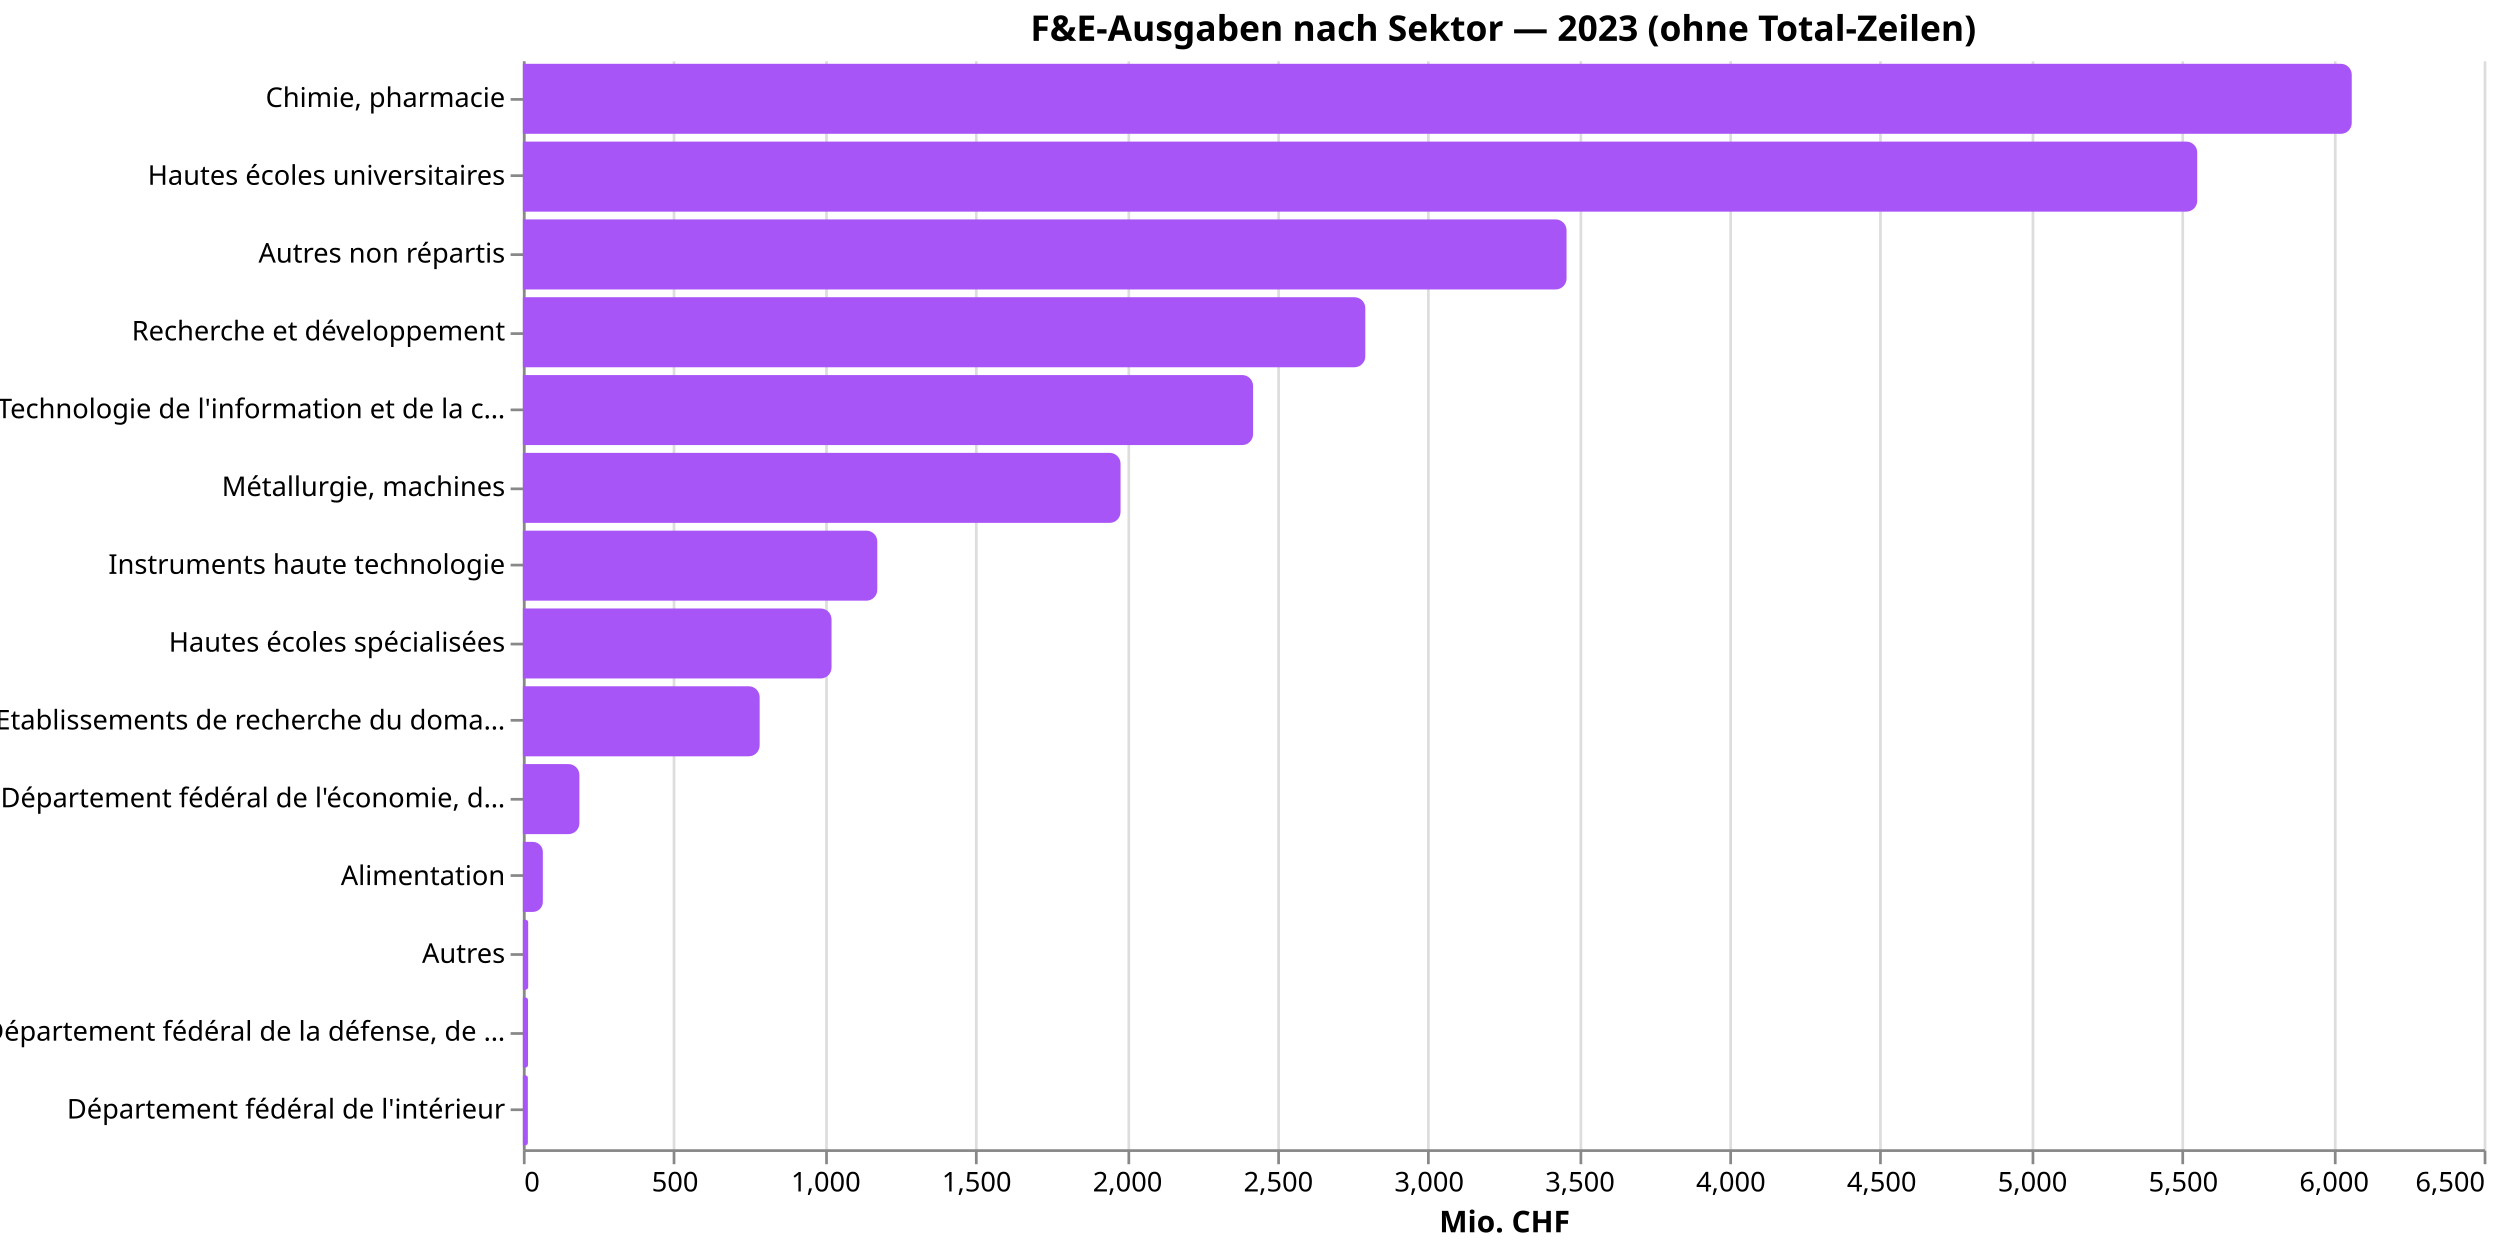
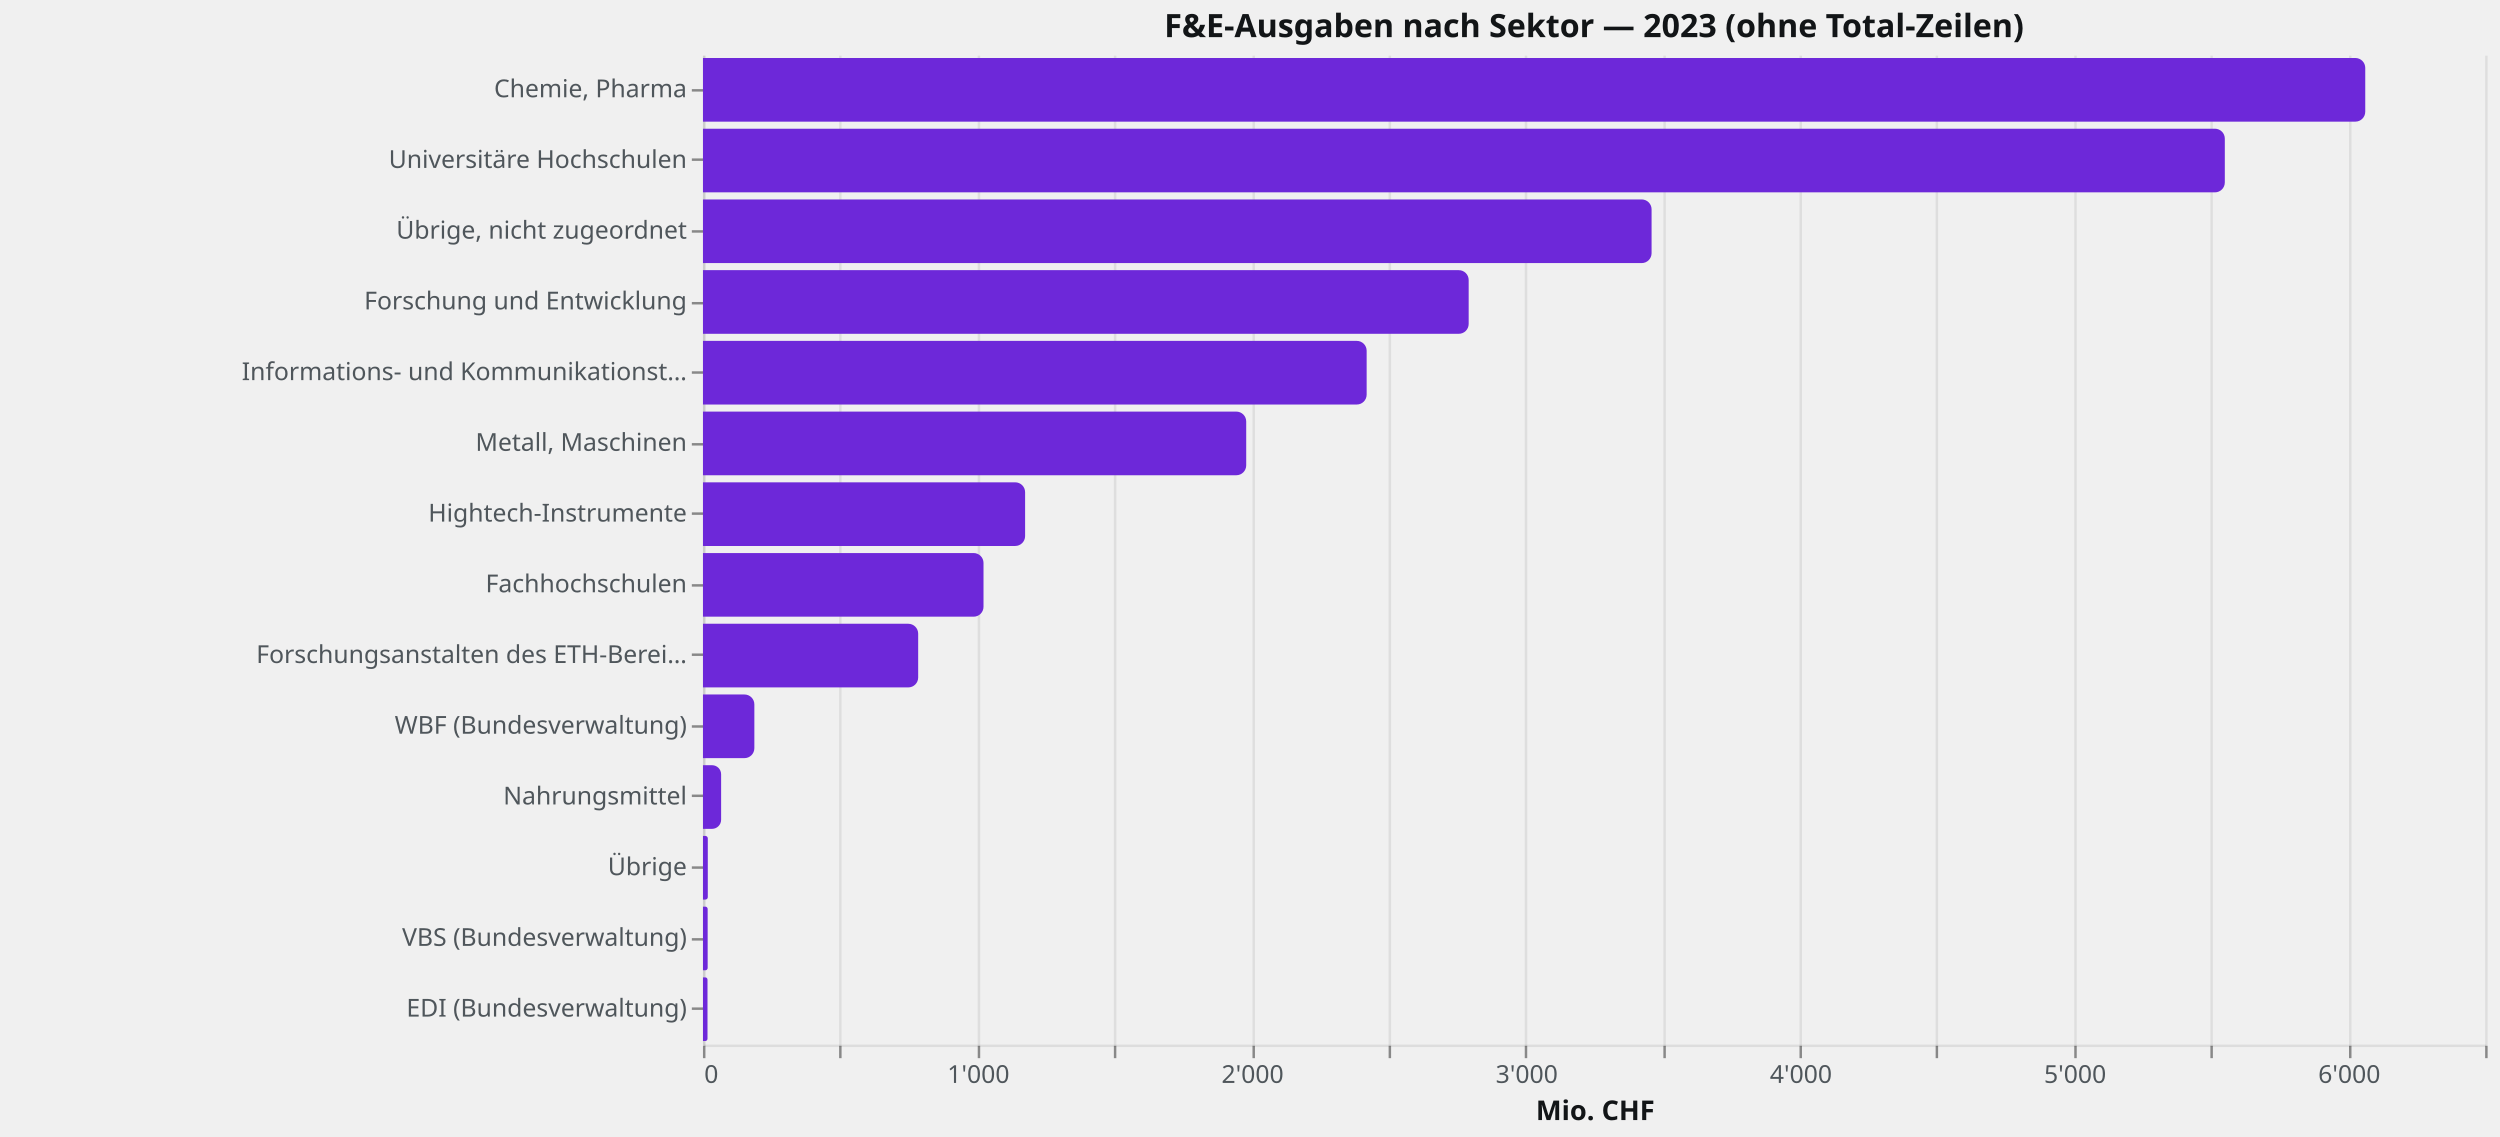
- <svg xmlns="http://www.w3.org/2000/svg" version="1.1" class="marks" width="918" height="459" viewBox="0 0 918 459">
-   <rect width="918" height="459" fill="white" />
-   <g fill="none" stroke-miterlimit="10" transform="translate(192,22)">
+ <svg xmlns="http://www.w3.org/2000/svg" version="1.1" class="marks" width="1010" height="459" viewBox="0 0 1010 459">
+   <g fill="none" stroke-miterlimit="10" transform="translate(284,22)">
    <g class="mark-group role-frame root" role="graphics-object" aria-roledescription="group mark container">
      <g transform="translate(0,0)">
        <path class="background" aria-hidden="true" d="M0.5,0.5h720v400h-720Z" />
        <g>
          <g class="mark-group role-axis" aria-hidden="true">
            <g transform="translate(0.5,400.5)">
              <path class="background" aria-hidden="true" d="M0,0h0v0h0Z" pointer-events="none" />
              <g>
                <g class="mark-rule role-axis-grid" pointer-events="none">
-                   <line transform="translate(0,0)" x2="0" y2="-400" stroke="#ddd" stroke-width="1" opacity="1" />
-                   <line transform="translate(55,0)" x2="0" y2="-400" stroke="#ddd" stroke-width="1" opacity="1" />
-                   <line transform="translate(111,0)" x2="0" y2="-400" stroke="#ddd" stroke-width="1" opacity="1" />
-                   <line transform="translate(166,0)" x2="0" y2="-400" stroke="#ddd" stroke-width="1" opacity="1" />
-                   <line transform="translate(222,0)" x2="0" y2="-400" stroke="#ddd" stroke-width="1" opacity="1" />
-                   <line transform="translate(277,0)" x2="0" y2="-400" stroke="#ddd" stroke-width="1" opacity="1" />
-                   <line transform="translate(332,0)" x2="0" y2="-400" stroke="#ddd" stroke-width="1" opacity="1" />
-                   <line transform="translate(388,0)" x2="0" y2="-400" stroke="#ddd" stroke-width="1" opacity="1" />
-                   <line transform="translate(443,0)" x2="0" y2="-400" stroke="#ddd" stroke-width="1" opacity="1" />
-                   <line transform="translate(498,0)" x2="0" y2="-400" stroke="#ddd" stroke-width="1" opacity="1" />
-                   <line transform="translate(554,0)" x2="0" y2="-400" stroke="#ddd" stroke-width="1" opacity="1" />
-                   <line transform="translate(609,0)" x2="0" y2="-400" stroke="#ddd" stroke-width="1" opacity="1" />
-                   <line transform="translate(665,0)" x2="0" y2="-400" stroke="#ddd" stroke-width="1" opacity="1" />
-                   <line transform="translate(720,0)" x2="0" y2="-400" stroke="#ddd" stroke-width="1" opacity="1" />
+                   <line transform="translate(0,0)" x2="0" y2="-400" stroke="rgba(18,21,23,0.08)" stroke-width="1" opacity="1" />
+                   <line transform="translate(55,0)" x2="0" y2="-400" stroke="rgba(18,21,23,0.08)" stroke-width="1" opacity="1" />
+                   <line transform="translate(111,0)" x2="0" y2="-400" stroke="rgba(18,21,23,0.08)" stroke-width="1" opacity="1" />
+                   <line transform="translate(166,0)" x2="0" y2="-400" stroke="rgba(18,21,23,0.08)" stroke-width="1" opacity="1" />
+                   <line transform="translate(222,0)" x2="0" y2="-400" stroke="rgba(18,21,23,0.08)" stroke-width="1" opacity="1" />
+                   <line transform="translate(277,0)" x2="0" y2="-400" stroke="rgba(18,21,23,0.08)" stroke-width="1" opacity="1" />
+                   <line transform="translate(332,0)" x2="0" y2="-400" stroke="rgba(18,21,23,0.08)" stroke-width="1" opacity="1" />
+                   <line transform="translate(388,0)" x2="0" y2="-400" stroke="rgba(18,21,23,0.08)" stroke-width="1" opacity="1" />
+                   <line transform="translate(443,0)" x2="0" y2="-400" stroke="rgba(18,21,23,0.08)" stroke-width="1" opacity="1" />
+                   <line transform="translate(498,0)" x2="0" y2="-400" stroke="rgba(18,21,23,0.08)" stroke-width="1" opacity="1" />
+                   <line transform="translate(554,0)" x2="0" y2="-400" stroke="rgba(18,21,23,0.08)" stroke-width="1" opacity="1" />
+                   <line transform="translate(609,0)" x2="0" y2="-400" stroke="rgba(18,21,23,0.08)" stroke-width="1" opacity="1" />
+                   <line transform="translate(665,0)" x2="0" y2="-400" stroke="rgba(18,21,23,0.08)" stroke-width="1" opacity="1" />
+                   <line transform="translate(720,0)" x2="0" y2="-400" stroke="rgba(18,21,23,0.08)" stroke-width="1" opacity="1" />
                </g>
              </g>
              <path class="foreground" aria-hidden="true" d="" pointer-events="none" display="none" />
            </g>
          </g>
-           <g class="mark-group role-axis" role="graphics-symbol" aria-roledescription="axis" aria-label="X-axis titled 'Mio. CHF' for a linear scale with values from 0 to 6,500">
+           <g class="mark-group role-axis" role="graphics-symbol" aria-roledescription="axis" aria-label="X-axis titled 'Mio. CHF' for a linear scale with values from 0 to 6'500">
            <g transform="translate(0.5,400.5)">
              <path class="background" aria-hidden="true" d="M0,0h0v0h0Z" pointer-events="none" />
              <g>
                <g class="mark-rule role-axis-tick" pointer-events="none">
                  <line transform="translate(0,0)" x2="0" y2="5" stroke="#888" stroke-width="1" opacity="1" />
                  <line transform="translate(55,0)" x2="0" y2="5" stroke="#888" stroke-width="1" opacity="1" />
                  <line transform="translate(111,0)" x2="0" y2="5" stroke="#888" stroke-width="1" opacity="1" />
                  <line transform="translate(166,0)" x2="0" y2="5" stroke="#888" stroke-width="1" opacity="1" />
                  <line transform="translate(222,0)" x2="0" y2="5" stroke="#888" stroke-width="1" opacity="1" />
                  <line transform="translate(277,0)" x2="0" y2="5" stroke="#888" stroke-width="1" opacity="1" />
                  <line transform="translate(332,0)" x2="0" y2="5" stroke="#888" stroke-width="1" opacity="1" />
                  <line transform="translate(388,0)" x2="0" y2="5" stroke="#888" stroke-width="1" opacity="1" />
                  <line transform="translate(443,0)" x2="0" y2="5" stroke="#888" stroke-width="1" opacity="1" />
                  <line transform="translate(498,0)" x2="0" y2="5" stroke="#888" stroke-width="1" opacity="1" />
                  <line transform="translate(554,0)" x2="0" y2="5" stroke="#888" stroke-width="1" opacity="1" />
                  <line transform="translate(609,0)" x2="0" y2="5" stroke="#888" stroke-width="1" opacity="1" />
                  <line transform="translate(665,0)" x2="0" y2="5" stroke="#888" stroke-width="1" opacity="1" />
                  <line transform="translate(720,0)" x2="0" y2="5" stroke="#888" stroke-width="1" opacity="1" />
                </g>
                <g class="mark-text role-axis-label" pointer-events="none">
-                   <text text-anchor="start" transform="translate(0,15)" font-family="Switzer, system-ui, sans-serif" font-size="10px" fill="#000" opacity="1">0</text>
-                   <text text-anchor="middle" transform="translate(55.38462,15)" font-family="Switzer, system-ui, sans-serif" font-size="10px" fill="#000" opacity="1">500</text>
-                   <text text-anchor="middle" transform="translate(110.7692,15)" font-family="Switzer, system-ui, sans-serif" font-size="10px" fill="#000" opacity="1">1,000</text>
-                   <text text-anchor="middle" transform="translate(166.1538,15)" font-family="Switzer, system-ui, sans-serif" font-size="10px" fill="#000" opacity="1">1,500</text>
-                   <text text-anchor="middle" transform="translate(221.5385,15)" font-family="Switzer, system-ui, sans-serif" font-size="10px" fill="#000" opacity="1">2,000</text>
-                   <text text-anchor="middle" transform="translate(276.9231,15)" font-family="Switzer, system-ui, sans-serif" font-size="10px" fill="#000" opacity="1">2,500</text>
-                   <text text-anchor="middle" transform="translate(332.3077,15)" font-family="Switzer, system-ui, sans-serif" font-size="10px" fill="#000" opacity="1">3,000</text>
-                   <text text-anchor="middle" transform="translate(387.6923,15)" font-family="Switzer, system-ui, sans-serif" font-size="10px" fill="#000" opacity="1">3,500</text>
-                   <text text-anchor="middle" transform="translate(443.0769,15)" font-family="Switzer, system-ui, sans-serif" font-size="10px" fill="#000" opacity="1">4,000</text>
-                   <text text-anchor="middle" transform="translate(498.4615,15)" font-family="Switzer, system-ui, sans-serif" font-size="10px" fill="#000" opacity="1">4,500</text>
-                   <text text-anchor="middle" transform="translate(553.8462,15)" font-family="Switzer, system-ui, sans-serif" font-size="10px" fill="#000" opacity="1">5,000</text>
-                   <text text-anchor="middle" transform="translate(609.2308,15)" font-family="Switzer, system-ui, sans-serif" font-size="10px" fill="#000" opacity="1">5,500</text>
-                   <text text-anchor="middle" transform="translate(664.6154,15)" font-family="Switzer, system-ui, sans-serif" font-size="10px" fill="#000" opacity="1">6,000</text>
-                   <text text-anchor="end" transform="translate(720,15)" font-family="Switzer, system-ui, sans-serif" font-size="10px" fill="#000" opacity="1">6,500</text>
+                   <text text-anchor="start" transform="translate(0,15)" font-family="Switzer, system-ui, sans-serif" font-size="10px" fill="#4f565b" opacity="1">0</text>
+                   <text text-anchor="middle" transform="translate(55.38462,15)" font-family="Switzer, system-ui, sans-serif" font-size="10px" fill="#4f565b" opacity="0">500</text>
+                   <text text-anchor="middle" transform="translate(110.7692,15)" font-family="Switzer, system-ui, sans-serif" font-size="10px" fill="#4f565b" opacity="1">1'000</text>
+                   <text text-anchor="middle" transform="translate(166.1538,15)" font-family="Switzer, system-ui, sans-serif" font-size="10px" fill="#4f565b" opacity="0">1'500</text>
+                   <text text-anchor="middle" transform="translate(221.5385,15)" font-family="Switzer, system-ui, sans-serif" font-size="10px" fill="#4f565b" opacity="1">2'000</text>
+                   <text text-anchor="middle" transform="translate(276.9231,15)" font-family="Switzer, system-ui, sans-serif" font-size="10px" fill="#4f565b" opacity="0">2'500</text>
+                   <text text-anchor="middle" transform="translate(332.3077,15)" font-family="Switzer, system-ui, sans-serif" font-size="10px" fill="#4f565b" opacity="1">3'000</text>
+                   <text text-anchor="middle" transform="translate(387.6923,15)" font-family="Switzer, system-ui, sans-serif" font-size="10px" fill="#4f565b" opacity="0">3'500</text>
+                   <text text-anchor="middle" transform="translate(443.0769,15)" font-family="Switzer, system-ui, sans-serif" font-size="10px" fill="#4f565b" opacity="1">4'000</text>
+                   <text text-anchor="middle" transform="translate(498.4615,15)" font-family="Switzer, system-ui, sans-serif" font-size="10px" fill="#4f565b" opacity="0">4'500</text>
+                   <text text-anchor="middle" transform="translate(553.8462,15)" font-family="Switzer, system-ui, sans-serif" font-size="10px" fill="#4f565b" opacity="1">5'000</text>
+                   <text text-anchor="middle" transform="translate(609.2308,15)" font-family="Switzer, system-ui, sans-serif" font-size="10px" fill="#4f565b" opacity="0">5'500</text>
+                   <text text-anchor="middle" transform="translate(664.6154,15)" font-family="Switzer, system-ui, sans-serif" font-size="10px" fill="#4f565b" opacity="1">6'000</text>
+                   <text text-anchor="end" transform="translate(720,15)" font-family="Switzer, system-ui, sans-serif" font-size="10px" fill="#4f565b" opacity="0">6'500</text>
                </g>
                <g class="mark-rule role-axis-domain" pointer-events="none">
-                   <line transform="translate(0,0)" x2="720" y2="0" stroke="#888" stroke-width="1" opacity="1" />
+                   <line transform="translate(0,0)" x2="720" y2="0" stroke="rgba(0,0,0,0.08)" stroke-width="1" opacity="1" />
                </g>
                <g class="mark-text role-axis-title" pointer-events="none">
-                   <text text-anchor="middle" transform="translate(360,30)" font-family="Switzer, system-ui, sans-serif" font-size="11px" font-weight="bold" fill="#000" opacity="1">Mio. CHF</text>
+                   <text text-anchor="middle" transform="translate(360,30)" font-family="Switzer, system-ui, sans-serif" font-size="11px" font-weight="bold" fill="#121517" opacity="1">Mio. CHF</text>
                </g>
              </g>
              <path class="foreground" aria-hidden="true" d="" pointer-events="none" display="none" />
            </g>
          </g>
-           <g class="mark-group role-axis" role="graphics-symbol" aria-roledescription="axis" aria-label="Y-axis for a discrete scale with 14 values: Chimie, pharmacie, Hautes écoles universitaires, Autres non répartis, Recherche et développement, Technologie de l'information et de la communication, ending with Département fédéral de l'intérieur">
+           <g class="mark-group role-axis" role="graphics-symbol" aria-roledescription="axis" aria-label="Y-axis for a discrete scale with 14 values: Chemie, Pharma, Universitäre Hochschulen, Übrige, nicht zugeordnet, Forschung und Entwicklung, Informations- und Kommunikationstechnologie, ending with EDI (Bundesverwaltung)">
            <g transform="translate(0.5,0.5)">
              <path class="background" aria-hidden="true" d="M0,0h0v0h0Z" pointer-events="none" />
              <g>
                <g class="mark-rule role-axis-tick" pointer-events="none">
                  <line transform="translate(0,14)" x2="-5" y2="0" stroke="#888" stroke-width="1" opacity="1" />
                  <line transform="translate(0,42)" x2="-5" y2="0" stroke="#888" stroke-width="1" opacity="1" />
                  <line transform="translate(0,71)" x2="-5" y2="0" stroke="#888" stroke-width="1" opacity="1" />
                  <line transform="translate(0,100)" x2="-5" y2="0" stroke="#888" stroke-width="1" opacity="1" />
                  <line transform="translate(0,128)" x2="-5" y2="0" stroke="#888" stroke-width="1" opacity="1" />
                  <line transform="translate(0,157)" x2="-5" y2="0" stroke="#888" stroke-width="1" opacity="1" />
                  <line transform="translate(0,185)" x2="-5" y2="0" stroke="#888" stroke-width="1" opacity="1" />
                  <line transform="translate(0,214)" x2="-5" y2="0" stroke="#888" stroke-width="1" opacity="1" />
                  <line transform="translate(0,242)" x2="-5" y2="0" stroke="#888" stroke-width="1" opacity="1" />
                  <line transform="translate(0,271)" x2="-5" y2="0" stroke="#888" stroke-width="1" opacity="1" />
                  <line transform="translate(0,299)" x2="-5" y2="0" stroke="#888" stroke-width="1" opacity="1" />
                  <line transform="translate(0,328)" x2="-5" y2="0" stroke="#888" stroke-width="1" opacity="1" />
                  <line transform="translate(0,357)" x2="-5" y2="0" stroke="#888" stroke-width="1" opacity="1" />
                  <line transform="translate(0,385)" x2="-5" y2="0" stroke="#888" stroke-width="1" opacity="1" />
                </g>
                <g class="mark-text role-axis-label" pointer-events="none">
-                   <text text-anchor="end" transform="translate(-7,16.78571)" font-family="Switzer, system-ui, sans-serif" font-size="10px" fill="#000" opacity="1">Chimie, pharmacie</text>
-                   <text text-anchor="end" transform="translate(-7,45.35714)" font-family="Switzer, system-ui, sans-serif" font-size="10px" fill="#000" opacity="1">Hautes écoles universitaires</text>
-                   <text text-anchor="end" transform="translate(-7,73.92857)" font-family="Switzer, system-ui, sans-serif" font-size="10px" fill="#000" opacity="1">Autres non répartis</text>
-                   <text text-anchor="end" transform="translate(-7,102.5)" font-family="Switzer, system-ui, sans-serif" font-size="10px" fill="#000" opacity="1">Recherche et développement</text>
-                   <text text-anchor="end" transform="translate(-7,131.0714)" font-family="Switzer, system-ui, sans-serif" font-size="10px" fill="#000" opacity="1">Technologie de l'information et de la c…</text>
-                   <text text-anchor="end" transform="translate(-7,159.6429)" font-family="Switzer, system-ui, sans-serif" font-size="10px" fill="#000" opacity="1">Métallurgie, machines</text>
-                   <text text-anchor="end" transform="translate(-7,188.2143)" font-family="Switzer, system-ui, sans-serif" font-size="10px" fill="#000" opacity="1">Instruments haute technologie</text>
-                   <text text-anchor="end" transform="translate(-7,216.7857)" font-family="Switzer, system-ui, sans-serif" font-size="10px" fill="#000" opacity="1">Hautes écoles spécialisées</text>
-                   <text text-anchor="end" transform="translate(-7,245.3571)" font-family="Switzer, system-ui, sans-serif" font-size="10px" fill="#000" opacity="1">Etablissements de recherche du doma…</text>
-                   <text text-anchor="end" transform="translate(-7,273.9286)" font-family="Switzer, system-ui, sans-serif" font-size="10px" fill="#000" opacity="1">Département fédéral de l'économie, d…</text>
-                   <text text-anchor="end" transform="translate(-7,302.5)" font-family="Switzer, system-ui, sans-serif" font-size="10px" fill="#000" opacity="1">Alimentation</text>
-                   <text text-anchor="end" transform="translate(-7,331.0714)" font-family="Switzer, system-ui, sans-serif" font-size="10px" fill="#000" opacity="1">Autres</text>
-                   <text text-anchor="end" transform="translate(-7,359.6429)" font-family="Switzer, system-ui, sans-serif" font-size="10px" fill="#000" opacity="1">Département fédéral de la défense, de …</text>
-                   <text text-anchor="end" transform="translate(-7,388.2143)" font-family="Switzer, system-ui, sans-serif" font-size="10px" fill="#000" opacity="1">Département fédéral de l'intérieur</text>
+                   <text text-anchor="end" transform="translate(-7,16.78571)" font-family="Switzer, system-ui, sans-serif" font-size="10px" fill="#4f565b" opacity="1">Chemie, Pharma</text>
+                   <text text-anchor="end" transform="translate(-7,45.35714)" font-family="Switzer, system-ui, sans-serif" font-size="10px" fill="#4f565b" opacity="1">Universitäre Hochschulen</text>
+                   <text text-anchor="end" transform="translate(-7,73.92857)" font-family="Switzer, system-ui, sans-serif" font-size="10px" fill="#4f565b" opacity="1">Übrige, nicht zugeordnet</text>
+                   <text text-anchor="end" transform="translate(-7,102.5)" font-family="Switzer, system-ui, sans-serif" font-size="10px" fill="#4f565b" opacity="1">Forschung und Entwicklung</text>
+                   <text text-anchor="end" transform="translate(-7,131.0714)" font-family="Switzer, system-ui, sans-serif" font-size="10px" fill="#4f565b" opacity="1">Informations- und Kommunikationst…</text>
+                   <text text-anchor="end" transform="translate(-7,159.6429)" font-family="Switzer, system-ui, sans-serif" font-size="10px" fill="#4f565b" opacity="1">Metall, Maschinen</text>
+                   <text text-anchor="end" transform="translate(-7,188.2143)" font-family="Switzer, system-ui, sans-serif" font-size="10px" fill="#4f565b" opacity="1">Hightech-Instrumente</text>
+                   <text text-anchor="end" transform="translate(-7,216.7857)" font-family="Switzer, system-ui, sans-serif" font-size="10px" fill="#4f565b" opacity="1">Fachhochschulen</text>
+                   <text text-anchor="end" transform="translate(-7,245.3571)" font-family="Switzer, system-ui, sans-serif" font-size="10px" fill="#4f565b" opacity="1">Forschungsanstalten des ETH-Berei…</text>
+                   <text text-anchor="end" transform="translate(-7,273.9286)" font-family="Switzer, system-ui, sans-serif" font-size="10px" fill="#4f565b" opacity="1">WBF (Bundesverwaltung)</text>
+                   <text text-anchor="end" transform="translate(-7,302.5)" font-family="Switzer, system-ui, sans-serif" font-size="10px" fill="#4f565b" opacity="1">Nahrungsmittel</text>
+                   <text text-anchor="end" transform="translate(-7,331.0714)" font-family="Switzer, system-ui, sans-serif" font-size="10px" fill="#4f565b" opacity="1">Übrige</text>
+                   <text text-anchor="end" transform="translate(-7,359.6429)" font-family="Switzer, system-ui, sans-serif" font-size="10px" fill="#4f565b" opacity="1">VBS (Bundesverwaltung)</text>
+                   <text text-anchor="end" transform="translate(-7,388.2143)" font-family="Switzer, system-ui, sans-serif" font-size="10px" fill="#4f565b" opacity="1">EDI (Bundesverwaltung)</text>
                </g>
                <g class="mark-rule role-axis-domain" pointer-events="none">
-                   <line transform="translate(0,0)" x2="0" y2="400" stroke="#888" stroke-width="1" opacity="1" />
+                   <line transform="translate(0,0)" x2="0" y2="400" stroke="rgba(0,0,0,0.08)" stroke-width="1" opacity="1" />
                </g>
              </g>
              <path class="foreground" aria-hidden="true" d="" pointer-events="none" display="none" />
            </g>
          </g>
          <g class="mark-group role-scope" role="graphics-object" aria-roledescription="group mark container">
            <g transform="translate(0,1.428571)">
              <path class="background" aria-hidden="true" d="M0,0L667.561,0C669.768,0,671.561,1.792,671.561,4L671.561,21.714C671.561,23.922,669.768,25.714,667.561,25.714L0,25.714C0,25.714,0,25.714,0,25.714L0,0C0,0,0,0,0,0Z" />
-               <g clip-path="url(#clip195)">
-                 <g class="mark-group role-scope" role="graphics-object" aria-roledescription="group mark container">
-                   <g transform="translate(0,0)">
-                     <path class="background" aria-hidden="true" d="M0,0h0v25.714h0Z" />
-                     <g>
-                       <g class="mark-rect role-mark marks" role="graphics-object" aria-roledescription="rect mark container">
-                         <path aria-label="Mio. CHF: 6062.7; Sektor: Chimie, pharmacie" role="graphics-symbol" aria-roledescription="bar" d="M0,0h671.561v25.714h-671.561Z" fill="#a855f7" />
+               <g clip-path="url(#clip122)">
+                 <g class="mark-group role-scope" role="graphics-object" aria-roledescription="group mark container">
+                   <g transform="translate(0,0)">
+                     <path class="background" aria-hidden="true" d="M0,0h0v25.714h0Z" />
+                     <g>
+                       <g class="mark-rect role-mark marks" role="graphics-object" aria-roledescription="rect mark container">
+                         <path aria-label="Mio. CHF: 6062.7; Sektor: Chemie, Pharma" role="graphics-symbol" aria-roledescription="bar" d="M0,0h671.561v25.714h-671.561Z" fill="#6d28d9" />
                      </g>
                    </g>
                    <path class="foreground" aria-hidden="true" d="" display="none" />
                  </g>
                </g>
              </g>
              <path class="foreground" aria-hidden="true" d="" display="none" />
            </g>
            <g transform="translate(0,30)">
              <path class="background" aria-hidden="true" d="M0,0L610.825,0C613.032,0,614.825,1.792,614.825,4L614.825,21.714C614.825,23.922,613.032,25.714,610.825,25.714L0,25.714C0,25.714,0,25.714,0,25.714L0,0C0,0,0,0,0,0Z" />
-               <g clip-path="url(#clip196)">
-                 <g class="mark-group role-scope" role="graphics-object" aria-roledescription="group mark container">
-                   <g transform="translate(0,0)">
-                     <path class="background" aria-hidden="true" d="M0,0h0v25.714h0Z" />
-                     <g>
-                       <g class="mark-rect role-mark marks" role="graphics-object" aria-roledescription="rect mark container">
-                         <path aria-label="Mio. CHF: 5550.5; Sektor: Hautes écoles universitaires" role="graphics-symbol" aria-roledescription="bar" d="M0,0h614.825v25.714h-614.825Z" fill="#a855f7" />
+               <g clip-path="url(#clip123)">
+                 <g class="mark-group role-scope" role="graphics-object" aria-roledescription="group mark container">
+                   <g transform="translate(0,0)">
+                     <path class="background" aria-hidden="true" d="M0,0h0v25.714h0Z" />
+                     <g>
+                       <g class="mark-rect role-mark marks" role="graphics-object" aria-roledescription="rect mark container">
+                         <path aria-label="Mio. CHF: 5550.5; Sektor: Universitäre Hochschulen" role="graphics-symbol" aria-roledescription="bar" d="M0,0h614.825v25.714h-614.825Z" fill="#6d28d9" />
                      </g>
                    </g>
                    <path class="foreground" aria-hidden="true" d="" display="none" />
                  </g>
                </g>
              </g>
              <path class="foreground" aria-hidden="true" d="" display="none" />
            </g>
            <g transform="translate(0,58.57143)">
              <path class="background" aria-hidden="true" d="M0,0L379.239,0C381.447,0,383.239,1.792,383.239,4L383.239,21.714C383.239,23.922,381.447,25.714,379.239,25.714L0,25.714C0,25.714,0,25.714,0,25.714L0,0C0,0,0,0,0,0Z" />
-               <g clip-path="url(#clip197)">
-                 <g class="mark-group role-scope" role="graphics-object" aria-roledescription="group mark container">
-                   <g transform="translate(0,0)">
-                     <path class="background" aria-hidden="true" d="M0,0h0v25.714h0Z" />
-                     <g>
-                       <g class="mark-rect role-mark marks" role="graphics-object" aria-roledescription="rect mark container">
-                         <path aria-label="Mio. CHF: 3459.8; Sektor: Autres non répartis" role="graphics-symbol" aria-roledescription="bar" d="M0,0h383.239v25.714h-383.239Z" fill="#a855f7" />
+               <g clip-path="url(#clip124)">
+                 <g class="mark-group role-scope" role="graphics-object" aria-roledescription="group mark container">
+                   <g transform="translate(0,0)">
+                     <path class="background" aria-hidden="true" d="M0,0h0v25.714h0Z" />
+                     <g>
+                       <g class="mark-rect role-mark marks" role="graphics-object" aria-roledescription="rect mark container">
+                         <path aria-label="Mio. CHF: 3459.8; Sektor: Übrige, nicht zugeordnet" role="graphics-symbol" aria-roledescription="bar" d="M0,0h383.239v25.714h-383.239Z" fill="#6d28d9" />
                      </g>
                    </g>
                    <path class="foreground" aria-hidden="true" d="" display="none" />
                  </g>
                </g>
              </g>
              <path class="foreground" aria-hidden="true" d="" display="none" />
            </g>
            <g transform="translate(0,87.14286)">
              <path class="background" aria-hidden="true" d="M0,0L305.345,0C307.553,0,309.345,1.792,309.345,4L309.345,21.714C309.345,23.922,307.553,25.714,305.345,25.714L0,25.714C0,25.714,0,25.714,0,25.714L0,0C0,0,0,0,0,0Z" />
-               <g clip-path="url(#clip198)">
-                 <g class="mark-group role-scope" role="graphics-object" aria-roledescription="group mark container">
-                   <g transform="translate(0,0)">
-                     <path class="background" aria-hidden="true" d="M0,0h0v25.714h0Z" />
-                     <g>
-                       <g class="mark-rect role-mark marks" role="graphics-object" aria-roledescription="rect mark container">
-                         <path aria-label="Mio. CHF: 2792.7; Sektor: Recherche et développement" role="graphics-symbol" aria-roledescription="bar" d="M0,0h309.345v25.714h-309.345Z" fill="#a855f7" />
+               <g clip-path="url(#clip125)">
+                 <g class="mark-group role-scope" role="graphics-object" aria-roledescription="group mark container">
+                   <g transform="translate(0,0)">
+                     <path class="background" aria-hidden="true" d="M0,0h0v25.714h0Z" />
+                     <g>
+                       <g class="mark-rect role-mark marks" role="graphics-object" aria-roledescription="rect mark container">
+                         <path aria-label="Mio. CHF: 2792.7; Sektor: Forschung und Entwicklung" role="graphics-symbol" aria-roledescription="bar" d="M0,0h309.345v25.714h-309.345Z" fill="#6d28d9" />
                      </g>
                    </g>
                    <path class="foreground" aria-hidden="true" d="" display="none" />
                  </g>
                </g>
              </g>
              <path class="foreground" aria-hidden="true" d="" display="none" />
            </g>
            <g transform="translate(0,115.7143)">
              <path class="background" aria-hidden="true" d="M0,0L264.128,0C266.336,0,268.128,1.792,268.128,4L268.128,21.714C268.128,23.922,266.336,25.714,264.128,25.714L0,25.714C0,25.714,0,25.714,0,25.714L0,0C0,0,0,0,0,0Z" />
-               <g clip-path="url(#clip199)">
-                 <g class="mark-group role-scope" role="graphics-object" aria-roledescription="group mark container">
-                   <g transform="translate(0,0)">
-                     <path class="background" aria-hidden="true" d="M0,0h0v25.714h0Z" />
-                     <g>
-                       <g class="mark-rect role-mark marks" role="graphics-object" aria-roledescription="rect mark container">
-                         <path aria-label="Mio. CHF: 2420.6; Sektor: Technologie de l'information et de la communication" role="graphics-symbol" aria-roledescription="bar" d="M0,0h268.128v25.714h-268.128Z" fill="#a855f7" />
+               <g clip-path="url(#clip126)">
+                 <g class="mark-group role-scope" role="graphics-object" aria-roledescription="group mark container">
+                   <g transform="translate(0,0)">
+                     <path class="background" aria-hidden="true" d="M0,0h0v25.714h0Z" />
+                     <g>
+                       <g class="mark-rect role-mark marks" role="graphics-object" aria-roledescription="rect mark container">
+                         <path aria-label="Mio. CHF: 2420.6; Sektor: Informations- und Kommunikationstechnologie" role="graphics-symbol" aria-roledescription="bar" d="M0,0h268.128v25.714h-268.128Z" fill="#6d28d9" />
                      </g>
                    </g>
                    <path class="foreground" aria-hidden="true" d="" display="none" />
                  </g>
                </g>
              </g>
              <path class="foreground" aria-hidden="true" d="" display="none" />
            </g>
            <g transform="translate(0,144.2857)">
              <path class="background" aria-hidden="true" d="M0,0L215.467,0C217.675,0,219.467,1.792,219.467,4L219.467,21.714C219.467,23.922,217.675,25.714,215.467,25.714L0,25.714C0,25.714,0,25.714,0,25.714L0,0C0,0,0,0,0,0Z" />
-               <g clip-path="url(#clip200)">
-                 <g class="mark-group role-scope" role="graphics-object" aria-roledescription="group mark container">
-                   <g transform="translate(0,0)">
-                     <path class="background" aria-hidden="true" d="M0,0h0v25.714h0Z" />
-                     <g>
-                       <g class="mark-rect role-mark marks" role="graphics-object" aria-roledescription="rect mark container">
-                         <path aria-label="Mio. CHF: 1981.3; Sektor: Métallurgie, machines" role="graphics-symbol" aria-roledescription="bar" d="M0,0h219.467v25.714h-219.467Z" fill="#a855f7" />
+               <g clip-path="url(#clip127)">
+                 <g class="mark-group role-scope" role="graphics-object" aria-roledescription="group mark container">
+                   <g transform="translate(0,0)">
+                     <path class="background" aria-hidden="true" d="M0,0h0v25.714h0Z" />
+                     <g>
+                       <g class="mark-rect role-mark marks" role="graphics-object" aria-roledescription="rect mark container">
+                         <path aria-label="Mio. CHF: 1981.3; Sektor: Metall, Maschinen" role="graphics-symbol" aria-roledescription="bar" d="M0,0h219.467v25.714h-219.467Z" fill="#6d28d9" />
                      </g>
                    </g>
                    <path class="foreground" aria-hidden="true" d="" display="none" />
                  </g>
                </g>
              </g>
              <path class="foreground" aria-hidden="true" d="" display="none" />
            </g>
            <g transform="translate(0,172.8571)">
              <path class="background" aria-hidden="true" d="M0,0L126.143,0C128.35,0,130.143,1.792,130.143,4L130.143,21.714C130.143,23.922,128.35,25.714,126.143,25.714L0,25.714C0,25.714,0,25.714,0,25.714L0,0C0,0,0,0,0,0Z" />
-               <g clip-path="url(#clip201)">
-                 <g class="mark-group role-scope" role="graphics-object" aria-roledescription="group mark container">
-                   <g transform="translate(0,0)">
-                     <path class="background" aria-hidden="true" d="M0,0h0v25.714h0Z" />
-                     <g>
-                       <g class="mark-rect role-mark marks" role="graphics-object" aria-roledescription="rect mark container">
-                         <path aria-label="Mio. CHF: 1174.9; Sektor: Instruments haute technologie" role="graphics-symbol" aria-roledescription="bar" d="M0,0h130.143v25.714h-130.143Z" fill="#a855f7" />
+               <g clip-path="url(#clip128)">
+                 <g class="mark-group role-scope" role="graphics-object" aria-roledescription="group mark container">
+                   <g transform="translate(0,0)">
+                     <path class="background" aria-hidden="true" d="M0,0h0v25.714h0Z" />
+                     <g>
+                       <g class="mark-rect role-mark marks" role="graphics-object" aria-roledescription="rect mark container">
+                         <path aria-label="Mio. CHF: 1174.9; Sektor: Hightech-Instrumente" role="graphics-symbol" aria-roledescription="bar" d="M0,0h130.143v25.714h-130.143Z" fill="#6d28d9" />
                      </g>
                    </g>
                    <path class="foreground" aria-hidden="true" d="" display="none" />
                  </g>
                </g>
              </g>
              <path class="foreground" aria-hidden="true" d="" display="none" />
            </g>
            <g transform="translate(0,201.4286)">
              <path class="background" aria-hidden="true" d="M0,0L109.339,0C111.547,0,113.339,1.792,113.339,4L113.339,21.714C113.339,23.922,111.547,25.714,109.339,25.714L0,25.714C0,25.714,0,25.714,0,25.714L0,0C0,0,0,0,0,0Z" />
-               <g clip-path="url(#clip202)">
-                 <g class="mark-group role-scope" role="graphics-object" aria-roledescription="group mark container">
-                   <g transform="translate(0,0)">
-                     <path class="background" aria-hidden="true" d="M0,0h0v25.714h0Z" />
-                     <g>
-                       <g class="mark-rect role-mark marks" role="graphics-object" aria-roledescription="rect mark container">
-                         <path aria-label="Mio. CHF: 1023.2; Sektor: Hautes écoles spécialisées" role="graphics-symbol" aria-roledescription="bar" d="M0,0h113.339v25.714h-113.339Z" fill="#a855f7" />
+               <g clip-path="url(#clip129)">
+                 <g class="mark-group role-scope" role="graphics-object" aria-roledescription="group mark container">
+                   <g transform="translate(0,0)">
+                     <path class="background" aria-hidden="true" d="M0,0h0v25.714h0Z" />
+                     <g>
+                       <g class="mark-rect role-mark marks" role="graphics-object" aria-roledescription="rect mark container">
+                         <path aria-label="Mio. CHF: 1023.2; Sektor: Fachhochschulen" role="graphics-symbol" aria-roledescription="bar" d="M0,0h113.339v25.714h-113.339Z" fill="#6d28d9" />
                      </g>
                    </g>
                    <path class="foreground" aria-hidden="true" d="" display="none" />
                  </g>
                </g>
              </g>
              <path class="foreground" aria-hidden="true" d="" display="none" />
            </g>
            <g transform="translate(0,230)">
              <path class="background" aria-hidden="true" d="M0,0L82.943,0C85.15,0,86.943,1.792,86.943,4L86.943,21.714C86.943,23.922,85.15,25.714,82.943,25.714L0,25.714C0,25.714,0,25.714,0,25.714L0,0C0,0,0,0,0,0Z" />
-               <g clip-path="url(#clip203)">
-                 <g class="mark-group role-scope" role="graphics-object" aria-roledescription="group mark container">
-                   <g transform="translate(0,0)">
-                     <path class="background" aria-hidden="true" d="M0,0h0v25.714h0Z" />
-                     <g>
-                       <g class="mark-rect role-mark marks" role="graphics-object" aria-roledescription="rect mark container">
-                         <path aria-label="Mio. CHF: 784.9; Sektor: Etablissements de recherche du domaine des EPF" role="graphics-symbol" aria-roledescription="bar" d="M0,0h86.943v25.714h-86.943Z" fill="#a855f7" />
+               <g clip-path="url(#clip130)">
+                 <g class="mark-group role-scope" role="graphics-object" aria-roledescription="group mark container">
+                   <g transform="translate(0,0)">
+                     <path class="background" aria-hidden="true" d="M0,0h0v25.714h0Z" />
+                     <g>
+                       <g class="mark-rect role-mark marks" role="graphics-object" aria-roledescription="rect mark container">
+                         <path aria-label="Mio. CHF: 784.9; Sektor: Forschungsanstalten des ETH-Bereichs" role="graphics-symbol" aria-roledescription="bar" d="M0,0h86.943v25.714h-86.943Z" fill="#6d28d9" />
                      </g>
                    </g>
                    <path class="foreground" aria-hidden="true" d="" display="none" />
                  </g>
                </g>
              </g>
              <path class="foreground" aria-hidden="true" d="" display="none" />
            </g>
            <g transform="translate(0,258.5714)">
              <path class="background" aria-hidden="true" d="M0,0L16.758,0C18.966,0,20.758,1.792,20.758,4L20.758,21.714C20.758,23.922,18.966,25.714,16.758,25.714L0,25.714C0,25.714,0,25.714,0,25.714L0,0C0,0,0,0,0,0Z" />
-               <g clip-path="url(#clip204)">
-                 <g class="mark-group role-scope" role="graphics-object" aria-roledescription="group mark container">
-                   <g transform="translate(0,0)">
-                     <path class="background" aria-hidden="true" d="M0,0h0v25.714h0Z" />
-                     <g>
-                       <g class="mark-rect role-mark marks" role="graphics-object" aria-roledescription="rect mark container">
-                         <path aria-label="Mio. CHF: 187.4; Sektor: Département fédéral de l'économie, de la formation et de la recherche" role="graphics-symbol" aria-roledescription="bar" d="M0,0h20.758v25.714h-20.758Z" fill="#a855f7" />
+               <g clip-path="url(#clip131)">
+                 <g class="mark-group role-scope" role="graphics-object" aria-roledescription="group mark container">
+                   <g transform="translate(0,0)">
+                     <path class="background" aria-hidden="true" d="M0,0h0v25.714h0Z" />
+                     <g>
+                       <g class="mark-rect role-mark marks" role="graphics-object" aria-roledescription="rect mark container">
+                         <path aria-label="Mio. CHF: 187.4; Sektor: WBF (Bundesverwaltung)" role="graphics-symbol" aria-roledescription="bar" d="M0,0h20.758v25.714h-20.758Z" fill="#6d28d9" />
                      </g>
                    </g>
                    <path class="foreground" aria-hidden="true" d="" display="none" />
                  </g>
                </g>
              </g>
              <path class="foreground" aria-hidden="true" d="" display="none" />
            </g>
            <g transform="translate(0,287.1429)">
              <path class="background" aria-hidden="true" d="M0,0L3.666,0C5.69,0,7.333,1.643,7.333,3.666L7.333,22.048C7.333,24.071,5.69,25.714,3.666,25.714L0,25.714C0,25.714,0,25.714,0,25.714L0,0C0,0,0,0,0,0Z" />
-               <g clip-path="url(#clip205)">
-                 <g class="mark-group role-scope" role="graphics-object" aria-roledescription="group mark container">
-                   <g transform="translate(0,0)">
-                     <path class="background" aria-hidden="true" d="M0,0h0v25.714h0Z" />
-                     <g>
-                       <g class="mark-rect role-mark marks" role="graphics-object" aria-roledescription="rect mark container">
-                         <path aria-label="Mio. CHF: 66.2; Sektor: Alimentation" role="graphics-symbol" aria-roledescription="bar" d="M0,0h7.333v25.714h-7.333Z" fill="#a855f7" />
+               <g clip-path="url(#clip132)">
+                 <g class="mark-group role-scope" role="graphics-object" aria-roledescription="group mark container">
+                   <g transform="translate(0,0)">
+                     <path class="background" aria-hidden="true" d="M0,0h0v25.714h0Z" />
+                     <g>
+                       <g class="mark-rect role-mark marks" role="graphics-object" aria-roledescription="rect mark container">
+                         <path aria-label="Mio. CHF: 66.2; Sektor: Nahrungsmittel" role="graphics-symbol" aria-roledescription="bar" d="M0,0h7.333v25.714h-7.333Z" fill="#6d28d9" />
                      </g>
                    </g>
                    <path class="foreground" aria-hidden="true" d="" display="none" />
                  </g>
                </g>
              </g>
              <path class="foreground" aria-hidden="true" d="" display="none" />
            </g>
            <g transform="translate(0,315.7143)">
              <path class="background" aria-hidden="true" d="M0,0L0.975,0C1.513,0,1.95,0.437,1.95,0.975L1.95,24.74C1.95,25.278,1.513,25.714,0.975,25.714L0,25.714C0,25.714,0,25.714,0,25.714L0,0C0,0,0,0,0,0Z" />
-               <g clip-path="url(#clip206)">
-                 <g class="mark-group role-scope" role="graphics-object" aria-roledescription="group mark container">
-                   <g transform="translate(0,0)">
-                     <path class="background" aria-hidden="true" d="M0,0h0v25.714h0Z" />
-                     <g>
-                       <g class="mark-rect role-mark marks" role="graphics-object" aria-roledescription="rect mark container">
-                         <path aria-label="Mio. CHF: 17.6; Sektor: Autres" role="graphics-symbol" aria-roledescription="bar" d="M0,0h1.95v25.714h-1.95Z" fill="#a855f7" />
+               <g clip-path="url(#clip133)">
+                 <g class="mark-group role-scope" role="graphics-object" aria-roledescription="group mark container">
+                   <g transform="translate(0,0)">
+                     <path class="background" aria-hidden="true" d="M0,0h0v25.714h0Z" />
+                     <g>
+                       <g class="mark-rect role-mark marks" role="graphics-object" aria-roledescription="rect mark container">
+                         <path aria-label="Mio. CHF: 17.6; Sektor: Übrige" role="graphics-symbol" aria-roledescription="bar" d="M0,0h1.95v25.714h-1.95Z" fill="#6d28d9" />
                      </g>
                    </g>
                    <path class="foreground" aria-hidden="true" d="" display="none" />
                  </g>
                </g>
              </g>
              <path class="foreground" aria-hidden="true" d="" display="none" />
            </g>
            <g transform="translate(0,344.2857)">
              <path class="background" aria-hidden="true" d="M0,0L0.947,0C1.47,0,1.894,0.424,1.894,0.947L1.894,24.767C1.894,25.29,1.47,25.714,0.947,25.714L0,25.714C0,25.714,0,25.714,0,25.714L0,0C0,0,0,0,0,0Z" />
-               <g clip-path="url(#clip207)">
-                 <g class="mark-group role-scope" role="graphics-object" aria-roledescription="group mark container">
-                   <g transform="translate(0,0)">
-                     <path class="background" aria-hidden="true" d="M0,0h0v25.714h0Z" />
-                     <g>
-                       <g class="mark-rect role-mark marks" role="graphics-object" aria-roledescription="rect mark container">
-                         <path aria-label="Mio. CHF: 17.1; Sektor: Département fédéral de la défense, de la protection de la population et des sports" role="graphics-symbol" aria-roledescription="bar" d="M0,0h1.894v25.714h-1.894Z" fill="#a855f7" />
+               <g clip-path="url(#clip134)">
+                 <g class="mark-group role-scope" role="graphics-object" aria-roledescription="group mark container">
+                   <g transform="translate(0,0)">
+                     <path class="background" aria-hidden="true" d="M0,0h0v25.714h0Z" />
+                     <g>
+                       <g class="mark-rect role-mark marks" role="graphics-object" aria-roledescription="rect mark container">
+                         <path aria-label="Mio. CHF: 17.1; Sektor: VBS (Bundesverwaltung)" role="graphics-symbol" aria-roledescription="bar" d="M0,0h1.894v25.714h-1.894Z" fill="#6d28d9" />
                      </g>
                    </g>
                    <path class="foreground" aria-hidden="true" d="" display="none" />
                  </g>
                </g>
              </g>
              <path class="foreground" aria-hidden="true" d="" display="none" />
            </g>
            <g transform="translate(0,372.8571)">
              <path class="background" aria-hidden="true" d="M0,0L0.914,0C1.418,0,1.828,0.409,1.828,0.914L1.828,24.8C1.828,25.305,1.418,25.714,0.914,25.714L0,25.714C0,25.714,0,25.714,0,25.714L0,0C0,0,0,0,0,0Z" />
-               <g clip-path="url(#clip208)">
-                 <g class="mark-group role-scope" role="graphics-object" aria-roledescription="group mark container">
-                   <g transform="translate(0,0)">
-                     <path class="background" aria-hidden="true" d="M0,0h0v25.714h0Z" />
-                     <g>
-                       <g class="mark-rect role-mark marks" role="graphics-object" aria-roledescription="rect mark container">
-                         <path aria-label="Mio. CHF: 16.5; Sektor: Département fédéral de l'intérieur" role="graphics-symbol" aria-roledescription="bar" d="M0,0h1.828v25.714h-1.828Z" fill="#a855f7" />
+               <g clip-path="url(#clip135)">
+                 <g class="mark-group role-scope" role="graphics-object" aria-roledescription="group mark container">
+                   <g transform="translate(0,0)">
+                     <path class="background" aria-hidden="true" d="M0,0h0v25.714h0Z" />
+                     <g>
+                       <g class="mark-rect role-mark marks" role="graphics-object" aria-roledescription="rect mark container">
+                         <path aria-label="Mio. CHF: 16.5; Sektor: EDI (Bundesverwaltung)" role="graphics-symbol" aria-roledescription="bar" d="M0,0h1.828v25.714h-1.828Z" fill="#6d28d9" />
                      </g>
                    </g>
                    <path class="foreground" aria-hidden="true" d="" display="none" />
                  </g>
                </g>
              </g>
              <path class="foreground" aria-hidden="true" d="" display="none" />
            </g>
          </g>
          <g class="mark-group role-title">
            <g transform="translate(360,-17)">
              <path class="background" aria-hidden="true" d="M0,0h0v0h0Z" pointer-events="none" />
              <g>
                <g class="mark-text role-title-text" role="graphics-symbol" aria-roledescription="title" aria-label="Title text 'F&amp;E-Ausgaben nach Sektor — 2023 (ohne Total-Zeilen)'" pointer-events="none">
-                   <text text-anchor="middle" transform="translate(0,10)" font-family="Switzer, system-ui, sans-serif" font-size="13px" font-weight="bold" fill="#000" opacity="1">F&amp;E-Ausgaben nach Sektor — 2023 (ohne Total-Zeilen)</text>
+                   <text text-anchor="middle" transform="translate(0,10)" font-family="Switzer, system-ui, sans-serif" font-size="13px" font-weight="bold" fill="#121517" opacity="1">F&amp;E-Ausgaben nach Sektor — 2023 (ohne Total-Zeilen)</text>
                </g>
              </g>
              <path class="foreground" aria-hidden="true" d="" pointer-events="none" display="none" />
            </g>
          </g>
        </g>
        <path class="foreground" aria-hidden="true" d="" display="none" />
      </g>
    </g>
  </g>
  <defs>
-     <clipPath id="clip195">
+     <clipPath id="clip122">
      <path d="M0,0L667.561,0C669.768,0,671.561,1.792,671.561,4L671.561,21.714C671.561,23.922,669.768,25.714,667.561,25.714L0,25.714C0,25.714,0,25.714,0,25.714L0,0C0,0,0,0,0,0Z" />
    </clipPath>
-     <clipPath id="clip196">
+     <clipPath id="clip123">
      <path d="M0,0L610.825,0C613.032,0,614.825,1.792,614.825,4L614.825,21.714C614.825,23.922,613.032,25.714,610.825,25.714L0,25.714C0,25.714,0,25.714,0,25.714L0,0C0,0,0,0,0,0Z" />
    </clipPath>
-     <clipPath id="clip197">
+     <clipPath id="clip124">
      <path d="M0,0L379.239,0C381.447,0,383.239,1.792,383.239,4L383.239,21.714C383.239,23.922,381.447,25.714,379.239,25.714L0,25.714C0,25.714,0,25.714,0,25.714L0,0C0,0,0,0,0,0Z" />
    </clipPath>
-     <clipPath id="clip198">
+     <clipPath id="clip125">
      <path d="M0,0L305.345,0C307.553,0,309.345,1.792,309.345,4L309.345,21.714C309.345,23.922,307.553,25.714,305.345,25.714L0,25.714C0,25.714,0,25.714,0,25.714L0,0C0,0,0,0,0,0Z" />
    </clipPath>
-     <clipPath id="clip199">
+     <clipPath id="clip126">
      <path d="M0,0L264.128,0C266.336,0,268.128,1.792,268.128,4L268.128,21.714C268.128,23.922,266.336,25.714,264.128,25.714L0,25.714C0,25.714,0,25.714,0,25.714L0,0C0,0,0,0,0,0Z" />
    </clipPath>
-     <clipPath id="clip200">
+     <clipPath id="clip127">
      <path d="M0,0L215.467,0C217.675,0,219.467,1.792,219.467,4L219.467,21.714C219.467,23.922,217.675,25.714,215.467,25.714L0,25.714C0,25.714,0,25.714,0,25.714L0,0C0,0,0,0,0,0Z" />
    </clipPath>
-     <clipPath id="clip201">
+     <clipPath id="clip128">
      <path d="M0,0L126.143,0C128.35,0,130.143,1.792,130.143,4L130.143,21.714C130.143,23.922,128.35,25.714,126.143,25.714L0,25.714C0,25.714,0,25.714,0,25.714L0,0C0,0,0,0,0,0Z" />
    </clipPath>
-     <clipPath id="clip202">
+     <clipPath id="clip129">
      <path d="M0,0L109.339,0C111.547,0,113.339,1.792,113.339,4L113.339,21.714C113.339,23.922,111.547,25.714,109.339,25.714L0,25.714C0,25.714,0,25.714,0,25.714L0,0C0,0,0,0,0,0Z" />
    </clipPath>
-     <clipPath id="clip203">
+     <clipPath id="clip130">
      <path d="M0,0L82.943,0C85.15,0,86.943,1.792,86.943,4L86.943,21.714C86.943,23.922,85.15,25.714,82.943,25.714L0,25.714C0,25.714,0,25.714,0,25.714L0,0C0,0,0,0,0,0Z" />
    </clipPath>
-     <clipPath id="clip204">
+     <clipPath id="clip131">
      <path d="M0,0L16.758,0C18.966,0,20.758,1.792,20.758,4L20.758,21.714C20.758,23.922,18.966,25.714,16.758,25.714L0,25.714C0,25.714,0,25.714,0,25.714L0,0C0,0,0,0,0,0Z" />
    </clipPath>
-     <clipPath id="clip205">
+     <clipPath id="clip132">
      <path d="M0,0L3.666,0C5.69,0,7.333,1.643,7.333,3.666L7.333,22.048C7.333,24.071,5.69,25.714,3.666,25.714L0,25.714C0,25.714,0,25.714,0,25.714L0,0C0,0,0,0,0,0Z" />
    </clipPath>
-     <clipPath id="clip206">
+     <clipPath id="clip133">
      <path d="M0,0L0.975,0C1.513,0,1.95,0.437,1.95,0.975L1.95,24.74C1.95,25.278,1.513,25.714,0.975,25.714L0,25.714C0,25.714,0,25.714,0,25.714L0,0C0,0,0,0,0,0Z" />
    </clipPath>
-     <clipPath id="clip207">
+     <clipPath id="clip134">
      <path d="M0,0L0.947,0C1.47,0,1.894,0.424,1.894,0.947L1.894,24.767C1.894,25.29,1.47,25.714,0.947,25.714L0,25.714C0,25.714,0,25.714,0,25.714L0,0C0,0,0,0,0,0Z" />
    </clipPath>
-     <clipPath id="clip208">
+     <clipPath id="clip135">
      <path d="M0,0L0.914,0C1.418,0,1.828,0.409,1.828,0.914L1.828,24.8C1.828,25.305,1.418,25.714,0.914,25.714L0,25.714C0,25.714,0,25.714,0,25.714L0,0C0,0,0,0,0,0Z" />
    </clipPath>
  </defs>
</svg>
